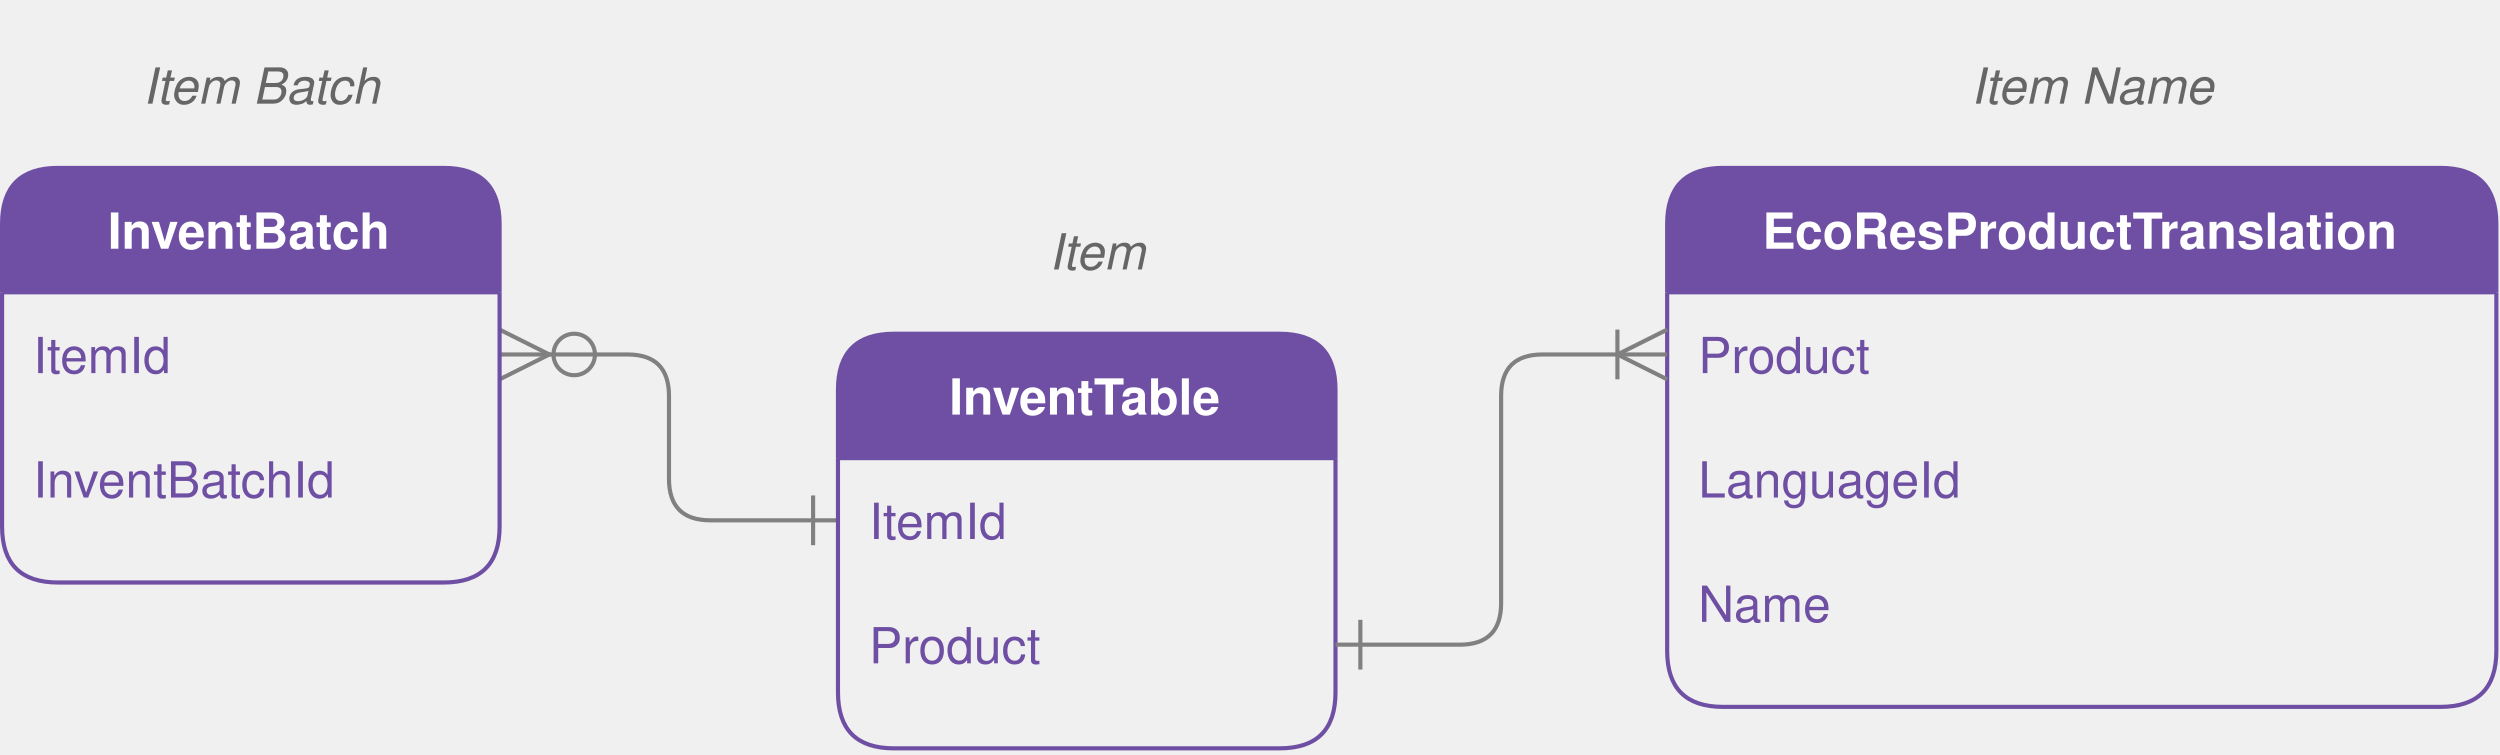
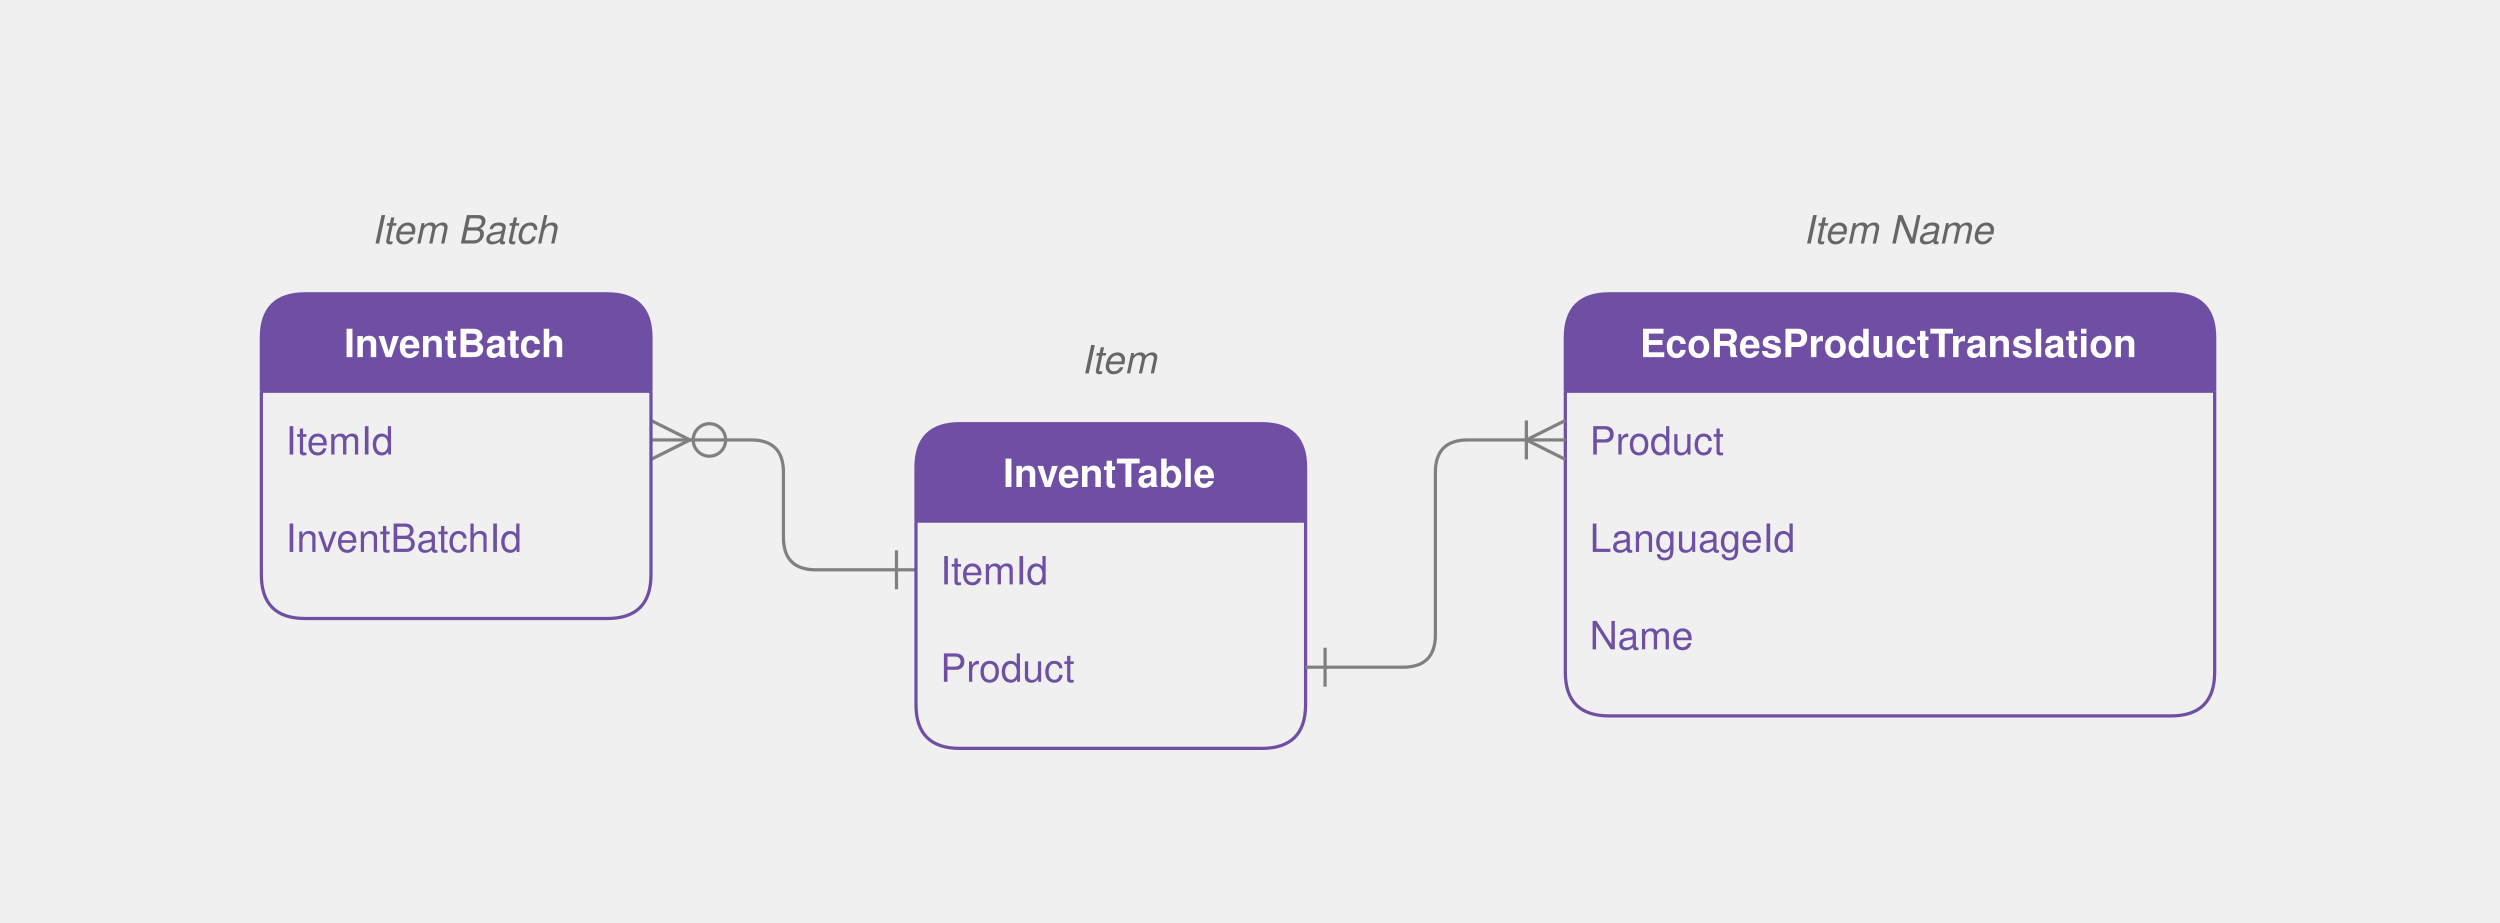
- <svg xmlns="http://www.w3.org/2000/svg" host="65bd71144e" version="1.1" width="603px" height="182px" viewBox="-0.5 -0.5 603 182" content="&lt;mxfile scale=&quot;1&quot; border=&quot;0&quot; disableSvgWarning=&quot;true&quot;&gt;&lt;diagram id=&quot;Ul9G87lPFBKK4TNfLm2L&quot; name=&quot;svg&quot;&gt;7Vpbc5s4FP41ftwM99iPtWtvO+O2mSQz2z4qcALayMgj5MTur18JSRgMOKS+bVOIZ4KOLkj6vu/oIDRwJ4v13wwtky80AjJwrGg9cD8OHOcv1xmJf9KyUZaR7SpDzHCkTNbWcId/gjLaxrrCEWTapkycUsLxMqvUDmmaQsgrBRFj9KVa95GS6lOXKIZKCWm4CxGpW//BEU+01bdK9T8BjhO+m/OAwqeY0VWqH5jSFFTOApl2dNEsQRF9KZnc6cCdMEq5ulusJ0DkvFanbNaSW/SZQcq7VPBcDcozIis9cN0zvjEzAZGYGJ2kjCc0piki0611nA8WZJu2SG3LzCldauO/wPlGo4xWnApTwhdE54russ33cuKHSFhXvkl+lLyyitRGpzKOGJ9hQsrpDxJ9YZjeyol3x4805TO0wETW+gTkGTgOkSz9BDxMdFVRMwZ+AwwvgAO7W6IQp7HsUt4wXbEQ2nIhNQS2i16UDSJfd1KNL9p28Scwek+/oHSTV2T0CSaUUJZPvTu05J8cg6j+TT6Um6HDGvPvpfvShInUdr5kwtRR0Eo8W/miTWq8miReoPWXT5Fhjl/wVfgAoGJe2EYUYkAQx8/VJyAtxrgoV1S9oVg827G045A6ugo0CbXruB5a1WY0Gqpmmd47jdmjoX3lV9oa2Tttadx32xI3pWFtTbmA2sTk1cT0OX0WUztGkme7uhLiX8pbjh5yFZVp40q4hGvjCKfANHFCSghaZjgvriwJJtEcbeiKm4ZMSlBmDdGt8oN2LtKXuWgs01yQqjCqltmI4DgV96Hor3zimEEm+jJHGdcluumo6gsIegAyLhyioXaqlSlYbfqQUSInMn9KSQGz/NJlS/Zg6s0+uE2aKXI0GMA4rAd7+V5ncUEgb1SlonHyL6U1wXjzpLwcWFY79Ssk28so/3X3bGgkRsUxIrdiMURpnDOqShiJTsTo8t7IWBqWkvjAppKmBTVKU62R4rkjl5kEHk3dB8o5XRjc9diLRvNx+2PxEzMxka7JF92diLS9TYufLM4E5KlAEuEcFxCke4GMdyKd3RVqrc862BpbtyO07lGQDeq+gsPic/Q2fPPYB23xPRg64wZU2XGmFrq5qhnI1V3M8iPJV68ERxGknUHa7wtULmURsF0vUfUIb9N36zp1HpSve/12oUZ5MfI74rpfzMFZxTzct/C/Z00fqM3rC2rTq6+tCrT7fO77aO23i9Ya3x28swZsXn1Z7x3+LwdsXsvafYmAzasv5X3AdoqATUnoUotCfSXv9XucgO0VMZ81YDNv9SWYbxiNViF/v2o+UJXDC6rSt2pwTUN6C5kG7Z6hNJPbjjTt47bfMG5zG+K2ho02x2qK247DMLv3+8eL23yrGe/2uK0R2uMg6/x5rv4ygZvfovLzwNzhQ2Yv4F8K3F5Rc0PgdkKY65/Y5gLDFYrhPb+JHShM95LCDHodnkWHo7PqsL4b8hUt2ndN/3QFvr6ncUKsOnxEPucZn+IYzzs946NTlS4edMTHHpz+iI/e96oc8WkL6A494iOuK8ervO6Ngh2mdz3i49ieeHe0R8VVbXe4e3ToiMd9/IavfhwWwvI/coXFRsOxnaHxFk6Dc8yv0+0NBF1DTu8o7rO+V6hg7vE9Br62H3TZ+7Gt4YnwDeqbi1rG+4/t9Ti/7SSdXz2I2STiY4Esktsz1Mq1bw+pu9P/AA==&lt;/diagram&gt;&lt;/mxfile&gt;">
+ <svg xmlns="http://www.w3.org/2000/svg" host="65bd71144e" version="1.1" width="770px" height="284px" viewBox="-0.5 -0.5 770 284" content="&lt;mxfile scale=&quot;1&quot; border=&quot;0&quot; disableSvgWarning=&quot;true&quot;&gt;&lt;diagram id=&quot;Ul9G87lPFBKK4TNfLm2L&quot; name=&quot;svg&quot;&gt;7Vtbc9o4FP41PDZj40vgsVDSdobuZpLMbPdRsU+MGiExskigv34lS/IFG2Ia8LaJHWZiHV0s6fu+o2MhBt50ufnM0WrxjcVABkMn3gy8T4Ph8IM3upT/lGWrLaE31oaE41ibnMJwi3+CNrrWusYxpMamTYIxIvAqrdSOGKUQiUpBxDl7rtZ9YKT61BVKoFJCGW4jROrWf3AsFsYaOKX6XwAnC7Gbc4+ix4SzNTUPpIyCzlki244pmi5QzJ5LJm828KacMaHvlpspEDWv1Sm72pOb95kDFW0q+J6nqzwhsjYDNz0TWzsTEMuJMUnGxYIljCIyK6yTbLCg2nRlqigzZ2xljD9AiK1BGa0Fk6aFWBKTK7vLt9/LiX9lwrkIbPKT4pWTp7YmlQrExRUmpJz+qNCXhtmNmnhv8sCouEJLTFStL0CeQOAIqdKPIKKFqSprJiCugeMlCOC3KxRhmqguZQ2zNY9gXy5QS2A370XZIPNNJ/X44qKLP4GzO/YN0W1WkbNHmDLCeDb13shRf2oMsvrf6qHCDh02WHwv3ZcmTKaK+VIJW6dOD8MYPTzDCT80cstmxBIl0EZFhlJVQ6vPwOS88K0swIEggZ+qKkJGjEleLq96zbDszNAxjkPp6CI0JDSu43LkVJsxaOiaZXrvNOaOR+5FUGlr7O60ZXDfbUvelIZVmDIB7ROTXxPTV/ok53qCFM92dSXFv1K3At1nKirTxlNwSdcmEKbADXEiRghapTgrri0LTOI52rK1sA3ZlKTMBuIb7QfdTKTPc9lYarigVGFVrbIRwQmV95Hsr3rihEMq+zJHqTAl2umo6gsIugcyyR2ipTY1ypSstn1IGVETmT2lpICr7DJlS/Zw5l999Jo0k+fsZfsTcAGbgyzOCeSPq1S0Tv65tCZYb74oLweOs5/6FZIdZFTwsnu2NJIDFRiRG7kYIppkjKoSRqETc7a6s7pWhpUiPvCZomlOjdJUG6RE5shVJoEHW/eeCcGWFncz9rzRbNzBRH7kTEyVawpkd6cy7RZp+VHFuYScSiQRzqACSbpnSEUr0rmNUBdifBlsg63XElrvJMiGdV8hYPk1Pg7fLPZBBb6vhs66AV12kuqFbq5rhmp1lxP6QLLVa4HjGGhrkA77Ap3LeAx810tUPcIBfRd6eRn0blC+7PXbhhrlxSg4iZjDTsU8OrTwv2VNH6PNy9YYdgKaX19bNWh32dz30dofF601vjv4nQZsfn1Z7x1+u4DNb792/x8Bm19fyvuA7dUBW66X32VRqK/kvX5/IWA7XsydBmz2rb4E8zVn8ToSb1fNx6hy1Bq9TuAKnBpcs4jdQGpAu+OIpmrbkdE+bvsD4zavIW5r2GgbOk1x22kY5tYY1vv9dnFbLs7XxG2N0J4G2eH7c/UdBG5Be5V3A3OLLzJ7Ab8cuB2v5obA7Yww179im0sM1yiBt/wmdowwvdYAdoNY2OuwEx2OO9VhfTfkL7Tcv2v6rhT4S3saZ8SqxZfIXZ7xyY/xvNEzPiZV6eKrjvi4g5Mf8TEv+JUjPjakO/sRH3ldDP3K69443GF62yM+Q9eX747uOL+q7Y52jw6d8LhP0PCtn4CltPxGrjDfaDi1M7TeYtjgHLPrfHsDYduQ0z+J+6zvFWqYe3xPga8bhG32flxndCZ8w/rmopHx4WN7Pc7HnaQLqgcxm0R8RpDr+3ub94QsZXO16zOoB7OlrR8bzuSI1+BtIMF+xEdh9exk6Da47cs64Nb2OsDr+0E94OcFXALsVoOvMDwX4DJZ/EpCB2/Fz1C82X8=&lt;/diagram&gt;&lt;/mxfile&gt;">
  <defs>
-     <clipPath id="mx-clip-6-70-114-30-0">
-       <rect x="6" y="70" width="114" height="30" />
+     <clipPath id="mx-clip-86-120-114-30-0">
+       <rect x="86" y="120" width="114" height="30" />
    </clipPath>
-     <clipPath id="mx-clip-6-100-114-30-0">
-       <rect x="6" y="100" width="114" height="30" />
+     <clipPath id="mx-clip-86-150-114-30-0">
+       <rect x="86" y="150" width="114" height="30" />
    </clipPath>
-     <clipPath id="mx-clip-208-110-114-30-0">
-       <rect x="208" y="110" width="114" height="30" />
+     <clipPath id="mx-clip-288-160-114-30-0">
+       <rect x="288" y="160" width="114" height="30" />
    </clipPath>
-     <clipPath id="mx-clip-208-140-114-30-0">
-       <rect x="208" y="140" width="114" height="30" />
+     <clipPath id="mx-clip-288-190-114-30-0">
+       <rect x="288" y="190" width="114" height="30" />
    </clipPath>
-     <clipPath id="mx-clip-408-70-194-30-0">
-       <rect x="408" y="70" width="194" height="30" />
+     <clipPath id="mx-clip-488-120-194-30-0">
+       <rect x="488" y="120" width="194" height="30" />
    </clipPath>
-     <clipPath id="mx-clip-408-100-194-30-0">
-       <rect x="408" y="100" width="194" height="30" />
+     <clipPath id="mx-clip-488-150-194-30-0">
+       <rect x="488" y="150" width="194" height="30" />
    </clipPath>
-     <clipPath id="mx-clip-408-130-194-30-0">
-       <rect x="408" y="130" width="194" height="30" />
+     <clipPath id="mx-clip-488-180-194-30-0">
+       <rect x="488" y="180" width="194" height="30" />
    </clipPath>
-     <clipPath id="mx-clip-408-0-194-40-0">
-       <rect x="408" y="0" width="194" height="40" />
+     <clipPath id="mx-clip-488-50-194-40-0">
+       <rect x="488" y="50" width="194" height="40" />
    </clipPath>
-     <clipPath id="mx-clip-214-40-102-40-0">
-       <rect x="214" y="40" width="102" height="40" />
+     <clipPath id="mx-clip-294-90-102-40-0">
+       <rect x="294" y="90" width="102" height="40" />
    </clipPath>
-     <clipPath id="mx-clip-12-0-102-40-0">
-       <rect x="12" y="0" width="102" height="40" />
+     <clipPath id="mx-clip-92-50-102-40-0">
+       <rect x="92" y="50" width="102" height="40" />
    </clipPath>
  </defs>
  <g>
-     <path d="M 201.62 125 L 170.86 125 Q 160.86 125 160.86 115 L 160.86 95 Q 160.86 85 150.86 85 L 120 85" fill="none" stroke="#808080" stroke-miterlimit="10" pointer-events="stroke" />
-     <path d="M 195.62 131 L 195.62 119" fill="none" stroke="#808080" stroke-miterlimit="10" pointer-events="all" />
-     <ellipse cx="138" cy="85" rx="5" ry="5" fill-opacity="0" fill="#ffffff" stroke="#808080" pointer-events="all" />
-     <path d="M 120 91 L 132 85 L 120 79" fill="none" stroke="#808080" stroke-miterlimit="10" pointer-events="all" />
-     <path d="M 120 70 L 120 53.5 Q 120 40 106.5 40 L 13.5 40 Q 0 40 0 53.5 L 0 70" fill="#6e4fa3" stroke="#6e4fa3" stroke-miterlimit="10" pointer-events="all" />
-     <path d="M 0 70 L 0 126.5 Q 0 140 13.5 140 L 106.5 140 Q 120 140 120 126.5 L 120 70" fill="none" stroke="#6e4fa3" stroke-miterlimit="10" pointer-events="none" />
-     <path d="M 0 70 L 120 70" fill="none" stroke="#6e4fa3" stroke-miterlimit="10" pointer-events="none" />
+     <path d="M 281.62 175 L 250.8 175 Q 240.8 175 240.8 165 L 240.8 145 Q 240.8 135 230.8 135 L 200 135" fill="none" stroke="#808080" stroke-miterlimit="10" pointer-events="stroke" />
+     <path d="M 275.62 181 L 275.62 169" fill="none" stroke="#808080" stroke-miterlimit="10" pointer-events="all" />
+     <ellipse cx="218" cy="135" rx="5" ry="5" fill-opacity="0" fill="#ffffff" stroke="#808080" pointer-events="all" />
+     <path d="M 200 141 L 212 135 L 200 129" fill="none" stroke="#808080" stroke-miterlimit="10" pointer-events="all" />
+     <path d="M 200 120 L 200 103.5 Q 200 90 186.5 90 L 93.5 90 Q 80 90 80 103.5 L 80 120" fill="#6e4fa3" stroke="#6e4fa3" stroke-miterlimit="10" pointer-events="all" />
+     <path d="M 80 120 L 80 176.5 Q 80 190 93.5 190 L 186.5 190 Q 200 190 200 176.5 L 200 120" fill="none" stroke="#6e4fa3" stroke-miterlimit="10" pointer-events="none" />
+     <path d="M 80 120 L 200 120" fill="none" stroke="#6e4fa3" stroke-miterlimit="10" pointer-events="none" />
    <g fill="#FFFFFF" font-family="Helvetica" font-weight="bold" pointer-events="none" text-anchor="middle" font-size="12px">
-       <text x="59.5" y="59.5">
+       <text x="139.5" y="109.5">
                InventBatch
            </text>
    </g>
-     <path d="M 0 70 M 120 70 M 120 100 M 0 100" fill="none" stroke="#000000" stroke-linejoin="round" stroke-linecap="round" stroke-miterlimit="10" pointer-events="none" />
-     <path d="M 0 70 M 120 70 M 120 100 M 0 100" fill="none" stroke="#000000" stroke-linejoin="round" stroke-linecap="round" stroke-miterlimit="10" pointer-events="none" />
-     <g fill="#6E4FA3" font-family="Helvetica" pointer-events="none" clip-path="url(#mx-clip-6-70-114-30-0)" font-size="12px">
-       <text x="7.5" y="89.5">
+     <path d="M 80 120 M 200 120 M 200 150 M 80 150" fill="none" stroke="#000000" stroke-linejoin="round" stroke-linecap="round" stroke-miterlimit="10" pointer-events="none" />
+     <path d="M 80 120 M 200 120 M 200 150 M 80 150" fill="none" stroke="#000000" stroke-linejoin="round" stroke-linecap="round" stroke-miterlimit="10" pointer-events="none" />
+     <g fill="#6E4FA3" font-family="Helvetica" pointer-events="none" clip-path="url(#mx-clip-86-120-114-30-0)" font-size="12px">
+       <text x="87.5" y="139.5">
                ItemId
            </text>
    </g>
-     <path d="M 0 100 M 120 100 M 120 130 M 0 130" fill="none" stroke="#000000" stroke-linejoin="round" stroke-linecap="round" stroke-miterlimit="10" pointer-events="none" />
-     <path d="M 0 100 M 120 100 M 120 130 M 0 130" fill="none" stroke="#000000" stroke-linejoin="round" stroke-linecap="round" stroke-miterlimit="10" pointer-events="none" />
-     <g fill="#6E4FA3" font-family="Helvetica" pointer-events="none" clip-path="url(#mx-clip-6-100-114-30-0)" font-size="12px">
-       <text x="7.5" y="119.5">
+     <path d="M 80 150 M 200 150 M 200 180 M 80 180" fill="none" stroke="#000000" stroke-linejoin="round" stroke-linecap="round" stroke-miterlimit="10" pointer-events="none" />
+     <path d="M 80 150 M 200 150 M 200 180 M 80 180" fill="none" stroke="#000000" stroke-linejoin="round" stroke-linecap="round" stroke-miterlimit="10" pointer-events="none" />
+     <g fill="#6E4FA3" font-family="Helvetica" pointer-events="none" clip-path="url(#mx-clip-86-150-114-30-0)" font-size="12px">
+       <text x="87.5" y="169.5">
                InventBatchId
            </text>
    </g>
-     <path d="M 321.62 110 L 321.62 93.5 Q 321.62 80 308.12 80 L 215.12 80 Q 201.62 80 201.62 93.5 L 201.62 110" fill="#6e4fa3" stroke="#6e4fa3" stroke-miterlimit="10" pointer-events="none" />
-     <path d="M 201.62 110 L 201.62 166.5 Q 201.62 180 215.12 180 L 308.12 180 Q 321.62 180 321.62 166.5 L 321.62 110" fill="none" stroke="#6e4fa3" stroke-miterlimit="10" pointer-events="none" />
-     <path d="M 201.62 110 L 321.62 110" fill="none" stroke="#6e4fa3" stroke-miterlimit="10" pointer-events="none" />
+     <path d="M 401.62 160 L 401.62 143.5 Q 401.62 130 388.12 130 L 295.12 130 Q 281.62 130 281.62 143.5 L 281.62 160" fill="#6e4fa3" stroke="#6e4fa3" stroke-miterlimit="10" pointer-events="none" />
+     <path d="M 281.62 160 L 281.62 216.5 Q 281.62 230 295.12 230 L 388.12 230 Q 401.62 230 401.62 216.5 L 401.62 160" fill="none" stroke="#6e4fa3" stroke-miterlimit="10" pointer-events="none" />
+     <path d="M 281.62 160 L 401.62 160" fill="none" stroke="#6e4fa3" stroke-miterlimit="10" pointer-events="none" />
    <g fill="#FFFFFF" font-family="Helvetica" font-weight="bold" pointer-events="none" text-anchor="middle" font-size="12px">
-       <text x="261.12" y="99.5">
+       <text x="341.12" y="149.5">
                InventTable
            </text>
    </g>
-     <path d="M 201.62 110 M 321.62 110 M 321.62 140 M 201.62 140" fill="none" stroke="#000000" stroke-linejoin="round" stroke-linecap="round" stroke-miterlimit="10" pointer-events="none" />
-     <path d="M 201.62 110 M 321.62 110 M 321.62 140 M 201.62 140" fill="none" stroke="#000000" stroke-linejoin="round" stroke-linecap="round" stroke-miterlimit="10" pointer-events="none" />
-     <g fill="#6E4FA3" font-family="Helvetica" pointer-events="none" clip-path="url(#mx-clip-208-110-114-30-0)" font-size="12px">
-       <text x="209.12" y="129.5">
+     <path d="M 281.62 160 M 401.62 160 M 401.62 190 M 281.62 190" fill="none" stroke="#000000" stroke-linejoin="round" stroke-linecap="round" stroke-miterlimit="10" pointer-events="none" />
+     <path d="M 281.62 160 M 401.62 160 M 401.62 190 M 281.62 190" fill="none" stroke="#000000" stroke-linejoin="round" stroke-linecap="round" stroke-miterlimit="10" pointer-events="none" />
+     <g fill="#6E4FA3" font-family="Helvetica" pointer-events="none" clip-path="url(#mx-clip-288-160-114-30-0)" font-size="12px">
+       <text x="289.12" y="179.5">
                ItemId
            </text>
    </g>
-     <path d="M 201.62 140 M 321.62 140 M 321.62 170 M 201.62 170" fill="none" stroke="#000000" stroke-linejoin="round" stroke-linecap="round" stroke-miterlimit="10" pointer-events="none" />
-     <path d="M 201.62 140 M 321.62 140 M 321.62 170 M 201.62 170" fill="none" stroke="#000000" stroke-linejoin="round" stroke-linecap="round" stroke-miterlimit="10" pointer-events="none" />
-     <g fill="#6E4FA3" font-family="Helvetica" pointer-events="none" clip-path="url(#mx-clip-208-140-114-30-0)" font-size="12px">
-       <text x="209.12" y="159.5">
+     <path d="M 281.62 190 M 401.62 190 M 401.62 220 M 281.62 220" fill="none" stroke="#000000" stroke-linejoin="round" stroke-linecap="round" stroke-miterlimit="10" pointer-events="none" />
+     <path d="M 281.62 190 M 401.62 190 M 401.62 220 M 281.62 220" fill="none" stroke="#000000" stroke-linejoin="round" stroke-linecap="round" stroke-miterlimit="10" pointer-events="none" />
+     <g fill="#6E4FA3" font-family="Helvetica" pointer-events="none" clip-path="url(#mx-clip-288-190-114-30-0)" font-size="12px">
+       <text x="289.12" y="209.5">
                Product
            </text>
    </g>
-     <path d="M 601.62 70 L 601.62 53.5 Q 601.62 40 588.12 40 L 415.12 40 Q 401.62 40 401.62 53.5 L 401.62 70" fill="#6e4fa3" stroke="#6e4fa3" stroke-miterlimit="10" pointer-events="none" />
-     <path d="M 401.62 70 L 401.62 156.5 Q 401.62 170 415.12 170 L 588.12 170 Q 601.62 170 601.62 156.5 L 601.62 70" fill="none" stroke="#6e4fa3" stroke-miterlimit="10" pointer-events="none" />
-     <path d="M 401.62 70 L 601.62 70" fill="none" stroke="#6e4fa3" stroke-miterlimit="10" pointer-events="none" />
+     <path d="M 681.62 120 L 681.62 103.5 Q 681.62 90 668.12 90 L 495.12 90 Q 481.62 90 481.62 103.5 L 481.62 120" fill="#6e4fa3" stroke="#6e4fa3" stroke-miterlimit="10" pointer-events="none" />
+     <path d="M 481.62 120 L 481.62 206.5 Q 481.62 220 495.12 220 L 668.12 220 Q 681.62 220 681.62 206.5 L 681.62 120" fill="none" stroke="#6e4fa3" stroke-miterlimit="10" pointer-events="none" />
+     <path d="M 481.62 120 L 681.62 120" fill="none" stroke="#6e4fa3" stroke-miterlimit="10" pointer-events="none" />
    <g fill="#FFFFFF" font-family="Helvetica" font-weight="bold" pointer-events="none" text-anchor="middle" font-size="12px">
-       <text x="501.12" y="59.5">
+       <text x="581.12" y="109.5">
                EcoResProductTranslation
            </text>
    </g>
-     <path d="M 401.62 70 M 601.62 70 M 601.62 100 M 401.62 100" fill="none" stroke="#000000" stroke-linejoin="round" stroke-linecap="round" stroke-miterlimit="10" pointer-events="none" />
-     <path d="M 401.62 70 M 601.62 70 M 601.62 100 M 401.62 100" fill="none" stroke="#000000" stroke-linejoin="round" stroke-linecap="round" stroke-miterlimit="10" pointer-events="none" />
-     <g fill="#6E4FA3" font-family="Helvetica" pointer-events="none" clip-path="url(#mx-clip-408-70-194-30-0)" font-size="12px">
-       <text x="409.12" y="89.5">
+     <path d="M 481.62 120 M 681.62 120 M 681.62 150 M 481.62 150" fill="none" stroke="#000000" stroke-linejoin="round" stroke-linecap="round" stroke-miterlimit="10" pointer-events="none" />
+     <path d="M 481.62 120 M 681.62 120 M 681.62 150 M 481.62 150" fill="none" stroke="#000000" stroke-linejoin="round" stroke-linecap="round" stroke-miterlimit="10" pointer-events="none" />
+     <g fill="#6E4FA3" font-family="Helvetica" pointer-events="none" clip-path="url(#mx-clip-488-120-194-30-0)" font-size="12px">
+       <text x="489.12" y="139.5">
                Product
            </text>
    </g>
-     <path d="M 401.62 100 M 601.62 100 M 601.62 130 M 401.62 130" fill="none" stroke="#000000" stroke-linejoin="round" stroke-linecap="round" stroke-miterlimit="10" pointer-events="none" />
-     <path d="M 401.62 100 M 601.62 100 M 601.62 130 M 401.62 130" fill="none" stroke="#000000" stroke-linejoin="round" stroke-linecap="round" stroke-miterlimit="10" pointer-events="none" />
-     <g fill="#6E4FA3" font-family="Helvetica" pointer-events="none" clip-path="url(#mx-clip-408-100-194-30-0)" font-size="12px">
-       <text x="409.12" y="119.5">
+     <path d="M 481.62 150 M 681.62 150 M 681.62 180 M 481.62 180" fill="none" stroke="#000000" stroke-linejoin="round" stroke-linecap="round" stroke-miterlimit="10" pointer-events="none" />
+     <path d="M 481.62 150 M 681.62 150 M 681.62 180 M 481.62 180" fill="none" stroke="#000000" stroke-linejoin="round" stroke-linecap="round" stroke-miterlimit="10" pointer-events="none" />
+     <g fill="#6E4FA3" font-family="Helvetica" pointer-events="none" clip-path="url(#mx-clip-488-150-194-30-0)" font-size="12px">
+       <text x="489.12" y="169.5">
                LanguageId
            </text>
    </g>
-     <path d="M 401.62 130 M 601.62 130 M 601.62 160 M 401.62 160" fill="none" stroke="#000000" stroke-linejoin="round" stroke-linecap="round" stroke-miterlimit="10" pointer-events="none" />
-     <path d="M 401.62 130 M 601.62 130 M 601.62 160 M 401.62 160" fill="none" stroke="#000000" stroke-linejoin="round" stroke-linecap="round" stroke-miterlimit="10" pointer-events="none" />
-     <g fill="#6E4FA3" font-family="Helvetica" pointer-events="none" clip-path="url(#mx-clip-408-130-194-30-0)" font-size="12px">
-       <text x="409.12" y="149.5">
+     <path d="M 481.62 180 M 681.62 180 M 681.62 210 M 481.62 210" fill="none" stroke="#000000" stroke-linejoin="round" stroke-linecap="round" stroke-miterlimit="10" pointer-events="none" />
+     <path d="M 481.62 180 M 681.62 180 M 681.62 210 M 481.62 210" fill="none" stroke="#000000" stroke-linejoin="round" stroke-linecap="round" stroke-miterlimit="10" pointer-events="none" />
+     <g fill="#6E4FA3" font-family="Helvetica" pointer-events="none" clip-path="url(#mx-clip-488-180-194-30-0)" font-size="12px">
+       <text x="489.12" y="199.5">
                Name
            </text>
    </g>
-     <path d="M 321.62 155 L 351.57 155 Q 361.57 155 361.57 145 L 361.57 95 Q 361.57 85 371.57 85 L 401.62 85" fill="none" stroke="#808080" stroke-miterlimit="10" pointer-events="none" />
-     <path d="M 327.62 149 L 327.62 161" fill="none" stroke="#808080" stroke-miterlimit="10" pointer-events="none" />
-     <path d="M 389.62 91 L 389.62 79 M 401.62 79 L 389.62 85 L 401.62 91" fill="none" stroke="#808080" stroke-miterlimit="10" pointer-events="none" />
-     <path d="M 401.62 0 M 601.62 0 M 601.62 40 M 401.62 40" fill="none" stroke="#000000" stroke-linejoin="round" stroke-linecap="round" stroke-miterlimit="10" pointer-events="none" />
-     <g fill="#666666" font-family="Helvetica" font-style="italic" pointer-events="none" clip-path="url(#mx-clip-408-0-194-40-0)" text-anchor="middle" font-size="12px">
-       <text x="504.12" y="24.5">
+     <path d="M 401.62 205 L 431.6 205 Q 441.6 205 441.6 195 L 441.6 145 Q 441.6 135 451.6 135 L 481.62 135" fill="none" stroke="#808080" stroke-miterlimit="10" pointer-events="none" />
+     <path d="M 407.62 199 L 407.62 211" fill="none" stroke="#808080" stroke-miterlimit="10" pointer-events="none" />
+     <path d="M 469.62 141 L 469.62 129 M 481.62 129 L 469.62 135 L 481.62 141" fill="none" stroke="#808080" stroke-miterlimit="10" pointer-events="none" />
+     <path d="M 481.62 50 M 681.62 50 M 681.62 90 M 481.62 90" fill="none" stroke="#000000" stroke-linejoin="round" stroke-linecap="round" stroke-miterlimit="10" pointer-events="none" />
+     <g fill="#666666" font-family="Helvetica" font-style="italic" pointer-events="none" clip-path="url(#mx-clip-488-50-194-40-0)" text-anchor="middle" font-size="12px">
+       <text x="584.12" y="74.5">
                Item Name
            </text>
    </g>
-     <path d="M 207.62 40 M 315.62 40 M 315.62 80 M 207.62 80" fill="none" stroke="#000000" stroke-linejoin="round" stroke-linecap="round" stroke-miterlimit="10" pointer-events="none" />
-     <g fill="#666666" font-family="Helvetica" font-style="italic" pointer-events="none" clip-path="url(#mx-clip-214-40-102-40-0)" text-anchor="middle" font-size="12px">
-       <text x="264.12" y="64.5">
+     <path d="M 287.62 90 M 395.62 90 M 395.62 130 M 287.62 130" fill="none" stroke="#000000" stroke-linejoin="round" stroke-linecap="round" stroke-miterlimit="10" pointer-events="none" />
+     <g fill="#666666" font-family="Helvetica" font-style="italic" pointer-events="none" clip-path="url(#mx-clip-294-90-102-40-0)" text-anchor="middle" font-size="12px">
+       <text x="344.12" y="114.5">
                Item
            </text>
    </g>
-     <path d="M 6 0 M 114 0 M 114 40 M 6 40" fill="none" stroke="#000000" stroke-linejoin="round" stroke-linecap="round" stroke-miterlimit="10" pointer-events="none" />
-     <g fill="#666666" font-family="Helvetica" font-style="italic" pointer-events="none" clip-path="url(#mx-clip-12-0-102-40-0)" text-anchor="middle" font-size="12px">
-       <text x="62.5" y="24.5">
+     <path d="M 86 50 M 194 50 M 194 90 M 86 90" fill="none" stroke="#000000" stroke-linejoin="round" stroke-linecap="round" stroke-miterlimit="10" pointer-events="none" />
+     <g fill="#666666" font-family="Helvetica" font-style="italic" pointer-events="none" clip-path="url(#mx-clip-92-50-102-40-0)" text-anchor="middle" font-size="12px">
+       <text x="142.5" y="74.5">
                Item Batch
            </text>
    </g>
+     <path d="M 0 0 M 27 0 M 27 27 M 0 27" fill="none" stroke="#000000" stroke-linejoin="round" stroke-linecap="round" stroke-miterlimit="10" pointer-events="none" />
+     <path d="M 742 256 M 769 256 M 769 283 M 742 283" fill="none" stroke="#000000" stroke-linejoin="round" stroke-linecap="round" stroke-miterlimit="10" pointer-events="none" />
  </g>
</svg>
